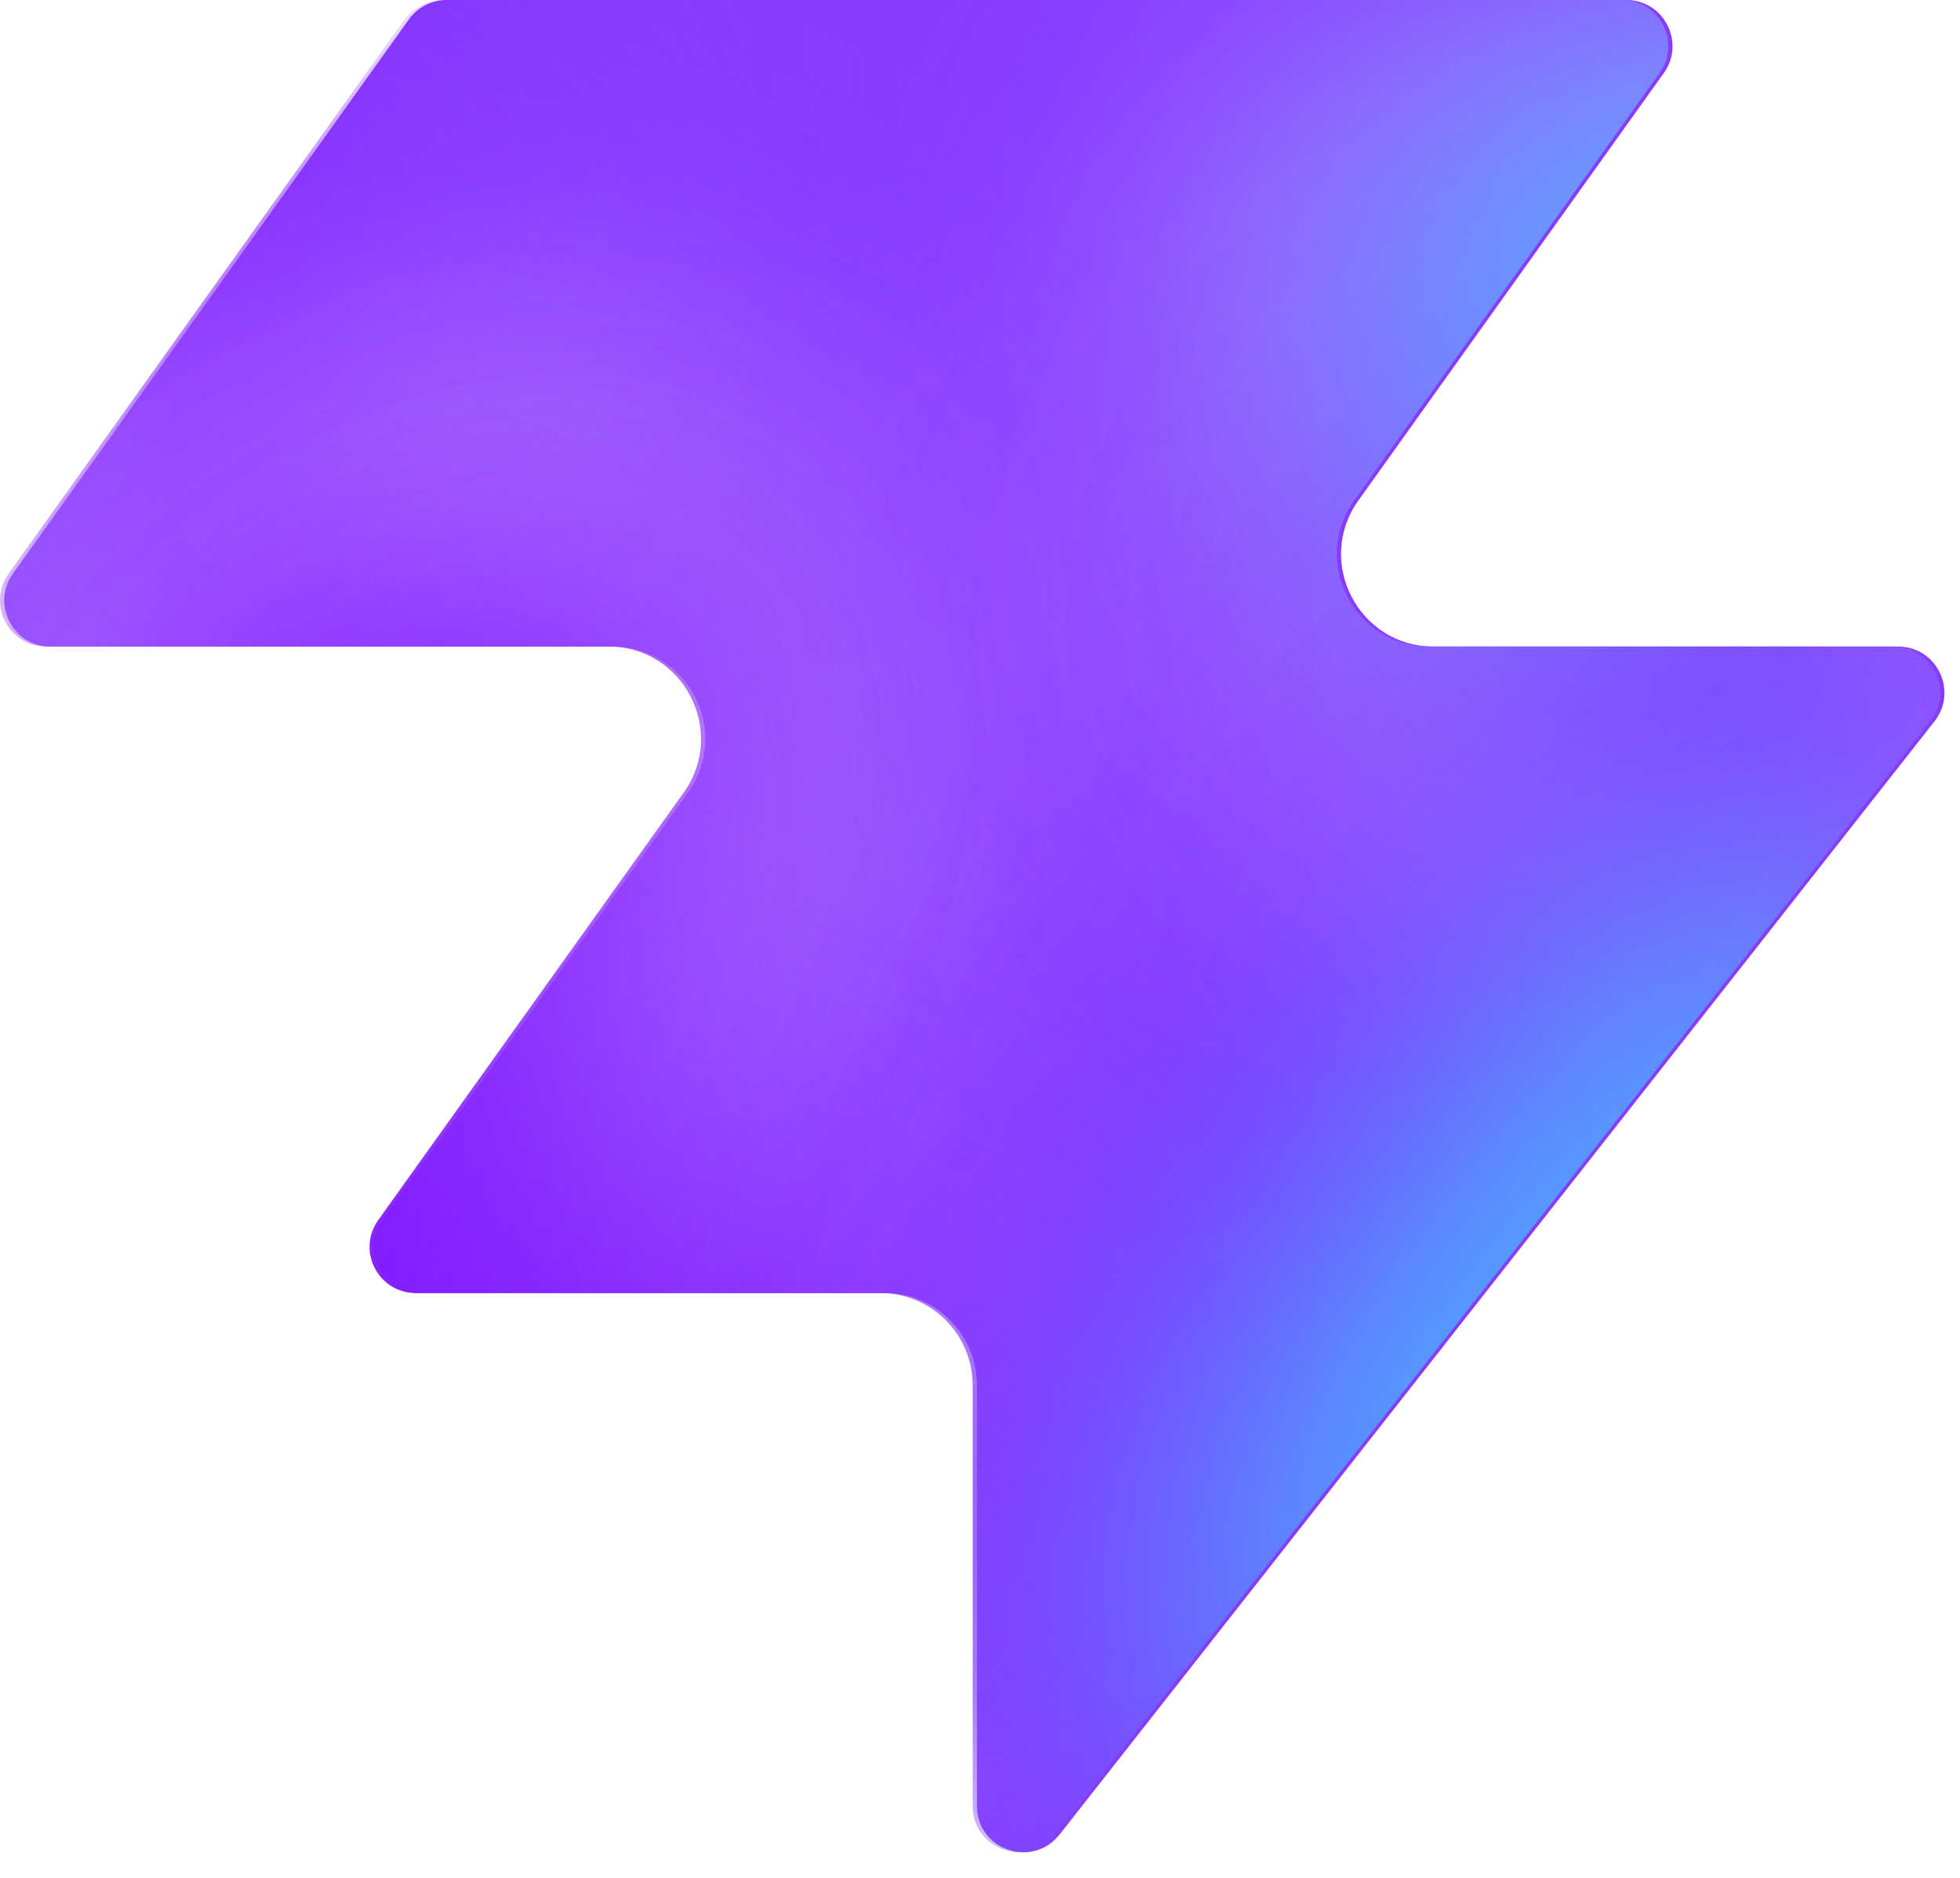
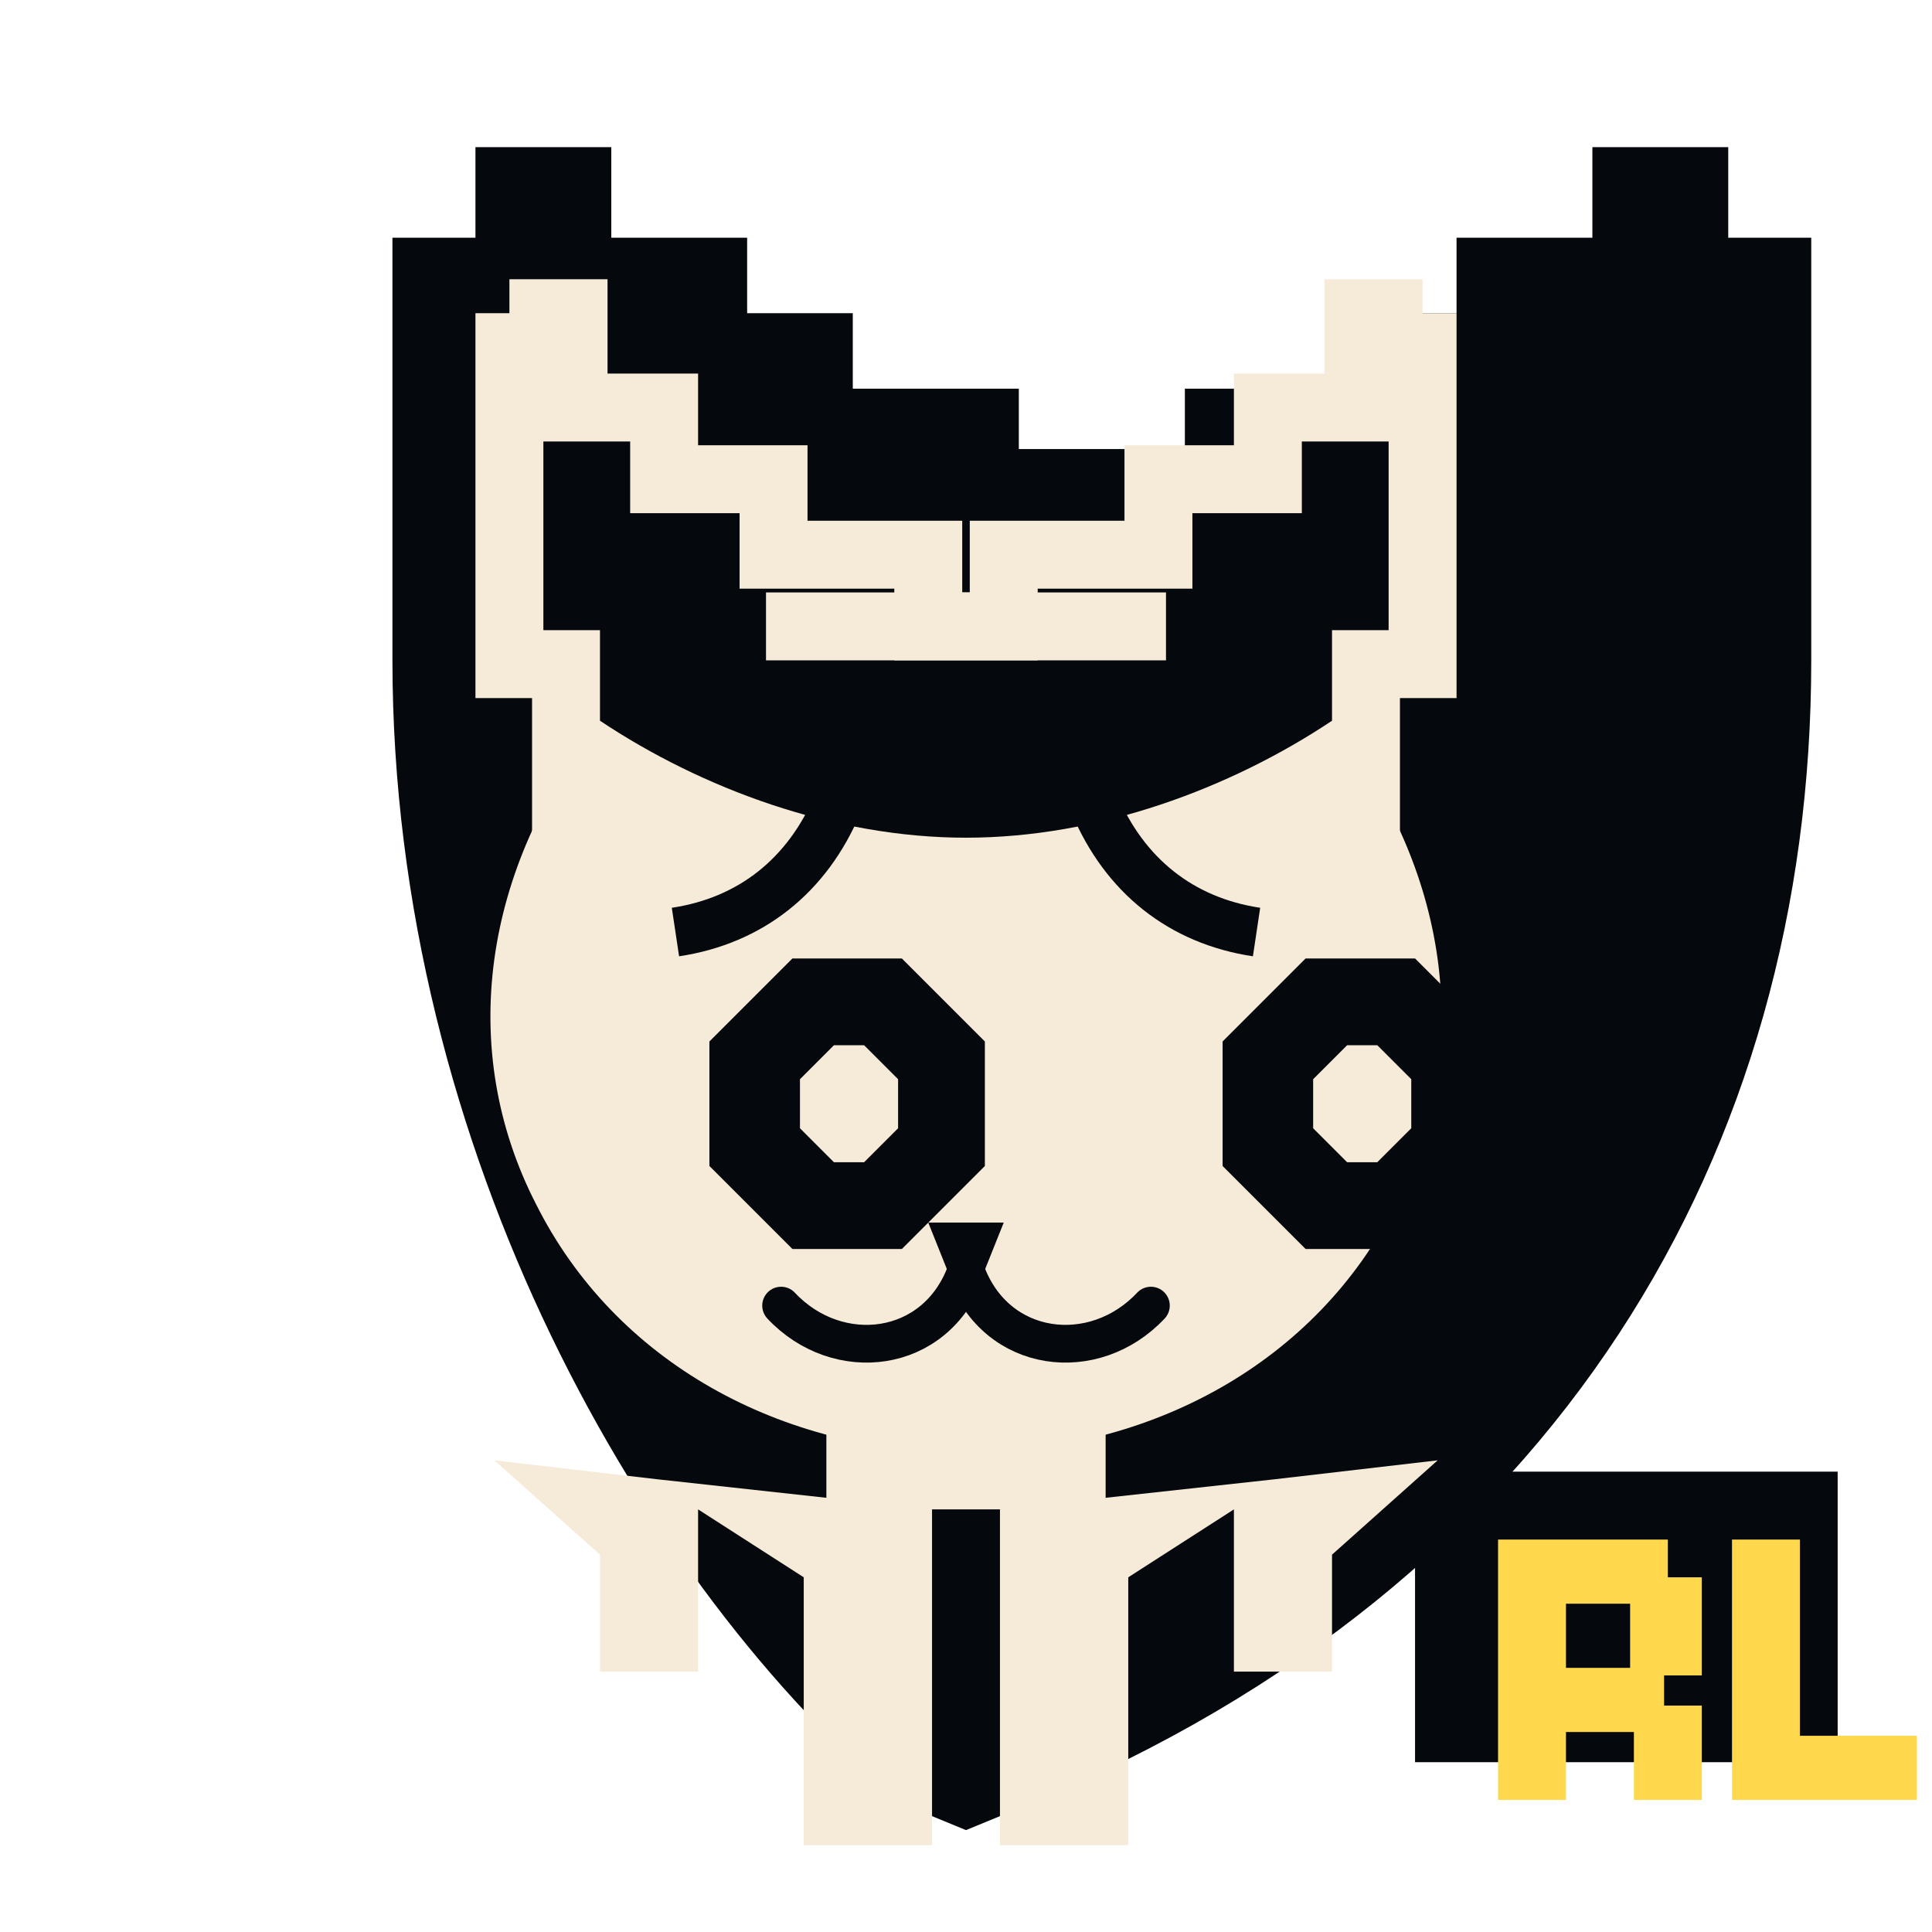
- <svg xmlns="http://www.w3.org/2000/svg" width="48" height="46" fill="none" viewBox="0 0 48 46">
-   <path fill="#863bff" d="M25.946 44.938c-.664.845-2.021.375-2.021-.698V33.937a2.26 2.26 0 0 0-2.262-2.262H10.287c-.92 0-1.456-1.04-.92-1.788l7.48-10.471c1.07-1.497 0-3.578-1.842-3.578H1.237c-.92 0-1.456-1.04-.92-1.788L10.013.474c.214-.297.556-.474.92-.474h28.894c.92 0 1.456 1.04.92 1.788l-7.48 10.471c-1.07 1.498 0 3.579 1.842 3.579h11.377c.943 0 1.473 1.088.89 1.83L25.947 44.94z" style="fill:#863bff;fill:color(display-p3 .525 .23 1);fill-opacity:1" />
-   <mask id="a" width="48" height="46" x="0" y="0" maskUnits="userSpaceOnUse" style="mask-type:alpha">
-     <path fill="#000" d="M25.842 44.938c-.664.844-2.021.375-2.021-.698V33.937a2.26 2.26 0 0 0-2.262-2.262H10.183c-.92 0-1.456-1.04-.92-1.788l7.48-10.471c1.07-1.498 0-3.579-1.842-3.579H1.133c-.92 0-1.456-1.04-.92-1.787L9.91.473c.214-.297.556-.474.92-.474h28.894c.92 0 1.456 1.04.92 1.788l-7.48 10.471c-1.07 1.498 0 3.578 1.842 3.578h11.377c.943 0 1.473 1.088.89 1.832L25.843 44.94z" style="fill:#000;fill-opacity:1" />
-   </mask>
-   <g mask="url(#a)">
-     <g filter="url(#b)">
-       <ellipse cx="5.508" cy="14.704" fill="#ede6ff" rx="5.508" ry="14.704" style="fill:#ede6ff;fill:color(display-p3 .927 .903 1);fill-opacity:1" transform="matrix(.00324 1 1 -.00324 -4.47 31.516)" />
-     </g>
-     <g filter="url(#c)">
-       <ellipse cx="10.399" cy="29.851" fill="#ede6ff" rx="10.399" ry="29.851" style="fill:#ede6ff;fill:color(display-p3 .927 .903 1);fill-opacity:1" transform="matrix(.00324 1 1 -.00324 -39.328 7.883)" />
-     </g>
-     <g filter="url(#d)">
-       <ellipse cx="5.508" cy="30.487" fill="#7e14ff" rx="5.508" ry="30.487" style="fill:#7e14ff;fill:color(display-p3 .492 .077 1);fill-opacity:1" transform="rotate(89.814 -25.913 -14.639)scale(1 -1)" />
-     </g>
-     <g filter="url(#e)">
-       <ellipse cx="5.508" cy="30.599" fill="#7e14ff" rx="5.508" ry="30.599" style="fill:#7e14ff;fill:color(display-p3 .492 .077 1);fill-opacity:1" transform="rotate(89.814 -32.644 -3.334)scale(1 -1)" />
-     </g>
-     <g filter="url(#f)">
-       <ellipse cx="5.508" cy="30.599" fill="#7e14ff" rx="5.508" ry="30.599" style="fill:#7e14ff;fill:color(display-p3 .492 .077 1);fill-opacity:1" transform="matrix(.00324 1 1 -.00324 -34.34 30.47)" />
-     </g>
-     <g filter="url(#g)">
-       <ellipse cx="14.072" cy="22.078" fill="#ede6ff" rx="14.072" ry="22.078" style="fill:#ede6ff;fill:color(display-p3 .927 .903 1);fill-opacity:1" transform="rotate(93.35 24.506 48.493)scale(-1 1)" />
-     </g>
-     <g filter="url(#h)">
-       <ellipse cx="3.47" cy="21.501" fill="#7e14ff" rx="3.47" ry="21.501" style="fill:#7e14ff;fill:color(display-p3 .492 .077 1);fill-opacity:1" transform="rotate(89.009 28.708 47.59)scale(-1 1)" />
-     </g>
-     <g filter="url(#i)">
-       <ellipse cx="3.47" cy="21.501" fill="#7e14ff" rx="3.47" ry="21.501" style="fill:#7e14ff;fill:color(display-p3 .492 .077 1);fill-opacity:1" transform="rotate(89.009 28.708 47.59)scale(-1 1)" />
-     </g>
-     <g filter="url(#j)">
-       <ellipse cx=".387" cy="8.972" fill="#7e14ff" rx="4.407" ry="29.108" style="fill:#7e14ff;fill:color(display-p3 .492 .077 1);fill-opacity:1" transform="rotate(39.51 .387 8.972)" />
-     </g>
-     <g filter="url(#k)">
-       <ellipse cx="47.523" cy="-6.092" fill="#7e14ff" rx="4.407" ry="29.108" style="fill:#7e14ff;fill:color(display-p3 .492 .077 1);fill-opacity:1" transform="rotate(37.892 47.523 -6.092)" />
-     </g>
-     <g filter="url(#l)">
-       <ellipse cx="41.412" cy="6.333" fill="#47bfff" rx="5.971" ry="9.665" style="fill:#47bfff;fill:color(display-p3 .28 .748 1);fill-opacity:1" transform="rotate(37.892 41.412 6.333)" />
-     </g>
-     <g filter="url(#m)">
-       <ellipse cx="-1.879" cy="38.332" fill="#7e14ff" rx="4.407" ry="29.108" style="fill:#7e14ff;fill:color(display-p3 .492 .077 1);fill-opacity:1" transform="rotate(37.892 -1.88 38.332)" />
-     </g>
-     <g filter="url(#n)">
-       <ellipse cx="-1.879" cy="38.332" fill="#7e14ff" rx="4.407" ry="29.108" style="fill:#7e14ff;fill:color(display-p3 .492 .077 1);fill-opacity:1" transform="rotate(37.892 -1.88 38.332)" />
-     </g>
-     <g filter="url(#o)">
-       <ellipse cx="35.651" cy="29.907" fill="#7e14ff" rx="4.407" ry="29.108" style="fill:#7e14ff;fill:color(display-p3 .492 .077 1);fill-opacity:1" transform="rotate(37.892 35.651 29.907)" />
-     </g>
-     <g filter="url(#p)">
-       <ellipse cx="38.418" cy="32.4" fill="#47bfff" rx="5.971" ry="15.297" style="fill:#47bfff;fill:color(display-p3 .28 .748 1);fill-opacity:1" transform="rotate(37.892 38.418 32.4)" />
-     </g>
+ <svg xmlns="http://www.w3.org/2000/svg" viewBox="0 0 512 512" role="img" aria-label="GyReLL">
+   <path fill="#05090d" d="M104 63h22V39h36v24h36v20h28v20h44v16h44v-16h44V83h28V63h36V39h36v24h22v112c0 130-67 245-207 303l-17 7-17-7C171 421 104 305 104 175V63Z" />
+   <path fill="#05090d" d="M375 390h112v77H375z" />
+   <g fill="none" stroke="#f6ebd9" stroke-linejoin="miter" stroke-width="18">
+     <path d="M135 83h17v25h24v19h29v20h41v19h63" />
+     <path d="M377 83h-17v25h-24v19h-29v20h-41v19h-63" />
+     <path d="M135 83v93h15v39h15v39h14v39h15v34h17v33h17v31h28" />
+     <path d="M377 83v93h-15v39h-15v39h-14v39h-15v34h-17v33h-17v31h-28" />
  </g>
-   <defs>
-     <filter id="b" width="60.045" height="41.654" x="-19.77" y="16.149" color-interpolation-filters="sRGB" filterUnits="userSpaceOnUse">
-       <feFlood flood-opacity="0" result="BackgroundImageFix" />
-       <feBlend in="SourceGraphic" in2="BackgroundImageFix" result="shape" />
-       <feGaussianBlur result="effect1_foregroundBlur_2002_17158" stdDeviation="7.659" />
-     </filter>
-     <filter id="c" width="90.34" height="51.437" x="-54.613" y="-7.533" color-interpolation-filters="sRGB" filterUnits="userSpaceOnUse">
-       <feFlood flood-opacity="0" result="BackgroundImageFix" />
-       <feBlend in="SourceGraphic" in2="BackgroundImageFix" result="shape" />
-       <feGaussianBlur result="effect1_foregroundBlur_2002_17158" stdDeviation="7.659" />
-     </filter>
-     <filter id="d" width="79.355" height="29.4" x="-49.64" y="2.03" color-interpolation-filters="sRGB" filterUnits="userSpaceOnUse">
-       <feFlood flood-opacity="0" result="BackgroundImageFix" />
-       <feBlend in="SourceGraphic" in2="BackgroundImageFix" result="shape" />
-       <feGaussianBlur result="effect1_foregroundBlur_2002_17158" stdDeviation="4.596" />
-     </filter>
-     <filter id="e" width="79.579" height="29.4" x="-45.045" y="20.029" color-interpolation-filters="sRGB" filterUnits="userSpaceOnUse">
-       <feFlood flood-opacity="0" result="BackgroundImageFix" />
-       <feBlend in="SourceGraphic" in2="BackgroundImageFix" result="shape" />
-       <feGaussianBlur result="effect1_foregroundBlur_2002_17158" stdDeviation="4.596" />
-     </filter>
-     <filter id="f" width="79.579" height="29.4" x="-43.513" y="21.178" color-interpolation-filters="sRGB" filterUnits="userSpaceOnUse">
-       <feFlood flood-opacity="0" result="BackgroundImageFix" />
-       <feBlend in="SourceGraphic" in2="BackgroundImageFix" result="shape" />
-       <feGaussianBlur result="effect1_foregroundBlur_2002_17158" stdDeviation="4.596" />
-     </filter>
-     <filter id="g" width="74.749" height="58.852" x="15.756" y="-17.901" color-interpolation-filters="sRGB" filterUnits="userSpaceOnUse">
-       <feFlood flood-opacity="0" result="BackgroundImageFix" />
-       <feBlend in="SourceGraphic" in2="BackgroundImageFix" result="shape" />
-       <feGaussianBlur result="effect1_foregroundBlur_2002_17158" stdDeviation="7.659" />
-     </filter>
-     <filter id="h" width="61.377" height="25.362" x="23.548" y="2.284" color-interpolation-filters="sRGB" filterUnits="userSpaceOnUse">
-       <feFlood flood-opacity="0" result="BackgroundImageFix" />
-       <feBlend in="SourceGraphic" in2="BackgroundImageFix" result="shape" />
-       <feGaussianBlur result="effect1_foregroundBlur_2002_17158" stdDeviation="4.596" />
-     </filter>
-     <filter id="i" width="61.377" height="25.362" x="23.548" y="2.284" color-interpolation-filters="sRGB" filterUnits="userSpaceOnUse">
-       <feFlood flood-opacity="0" result="BackgroundImageFix" />
-       <feBlend in="SourceGraphic" in2="BackgroundImageFix" result="shape" />
-       <feGaussianBlur result="effect1_foregroundBlur_2002_17158" stdDeviation="4.596" />
-     </filter>
-     <filter id="j" width="56.045" height="63.649" x="-27.636" y="-22.853" color-interpolation-filters="sRGB" filterUnits="userSpaceOnUse">
-       <feFlood flood-opacity="0" result="BackgroundImageFix" />
-       <feBlend in="SourceGraphic" in2="BackgroundImageFix" result="shape" />
-       <feGaussianBlur result="effect1_foregroundBlur_2002_17158" stdDeviation="4.596" />
-     </filter>
-     <filter id="k" width="54.814" height="64.646" x="20.116" y="-38.415" color-interpolation-filters="sRGB" filterUnits="userSpaceOnUse">
-       <feFlood flood-opacity="0" result="BackgroundImageFix" />
-       <feBlend in="SourceGraphic" in2="BackgroundImageFix" result="shape" />
-       <feGaussianBlur result="effect1_foregroundBlur_2002_17158" stdDeviation="4.596" />
-     </filter>
-     <filter id="l" width="33.541" height="35.313" x="24.641" y="-11.323" color-interpolation-filters="sRGB" filterUnits="userSpaceOnUse">
-       <feFlood flood-opacity="0" result="BackgroundImageFix" />
-       <feBlend in="SourceGraphic" in2="BackgroundImageFix" result="shape" />
-       <feGaussianBlur result="effect1_foregroundBlur_2002_17158" stdDeviation="4.596" />
-     </filter>
-     <filter id="m" width="54.814" height="64.646" x="-29.286" y="6.009" color-interpolation-filters="sRGB" filterUnits="userSpaceOnUse">
-       <feFlood flood-opacity="0" result="BackgroundImageFix" />
-       <feBlend in="SourceGraphic" in2="BackgroundImageFix" result="shape" />
-       <feGaussianBlur result="effect1_foregroundBlur_2002_17158" stdDeviation="4.596" />
-     </filter>
-     <filter id="n" width="54.814" height="64.646" x="-29.286" y="6.009" color-interpolation-filters="sRGB" filterUnits="userSpaceOnUse">
-       <feFlood flood-opacity="0" result="BackgroundImageFix" />
-       <feBlend in="SourceGraphic" in2="BackgroundImageFix" result="shape" />
-       <feGaussianBlur result="effect1_foregroundBlur_2002_17158" stdDeviation="4.596" />
-     </filter>
-     <filter id="o" width="54.814" height="64.646" x="8.244" y="-2.416" color-interpolation-filters="sRGB" filterUnits="userSpaceOnUse">
-       <feFlood flood-opacity="0" result="BackgroundImageFix" />
-       <feBlend in="SourceGraphic" in2="BackgroundImageFix" result="shape" />
-       <feGaussianBlur result="effect1_foregroundBlur_2002_17158" stdDeviation="4.596" />
-     </filter>
-     <filter id="p" width="39.409" height="43.623" x="18.713" y="10.588" color-interpolation-filters="sRGB" filterUnits="userSpaceOnUse">
-       <feFlood flood-opacity="0" result="BackgroundImageFix" />
-       <feBlend in="SourceGraphic" in2="BackgroundImageFix" result="shape" />
-       <feGaussianBlur result="effect1_foregroundBlur_2002_17158" stdDeviation="4.596" />
-     </filter>
-   </defs>
+   <path fill="#f6ebd9" d="M159 191c27 18 62 31 97 31s70-13 97-31c31 39 38 87 17 128-21 42-65 66-114 66s-93-24-114-66c-21-41-14-89 17-128Z" />
+   <path fill="#f6ebd9" d="m174 392 73 8v89h-34v-71l-28-18v43h-26v-31l-28-25z" />
+   <path fill="#f6ebd9" d="m338 392-73 8v89h34v-71l28-18v43h26v-31l28-25z" />
+   <g fill="#05090d">
+     <path d="m188 276 22-22h29l22 22v33l-22 22h-29l-22-22zm24 10v13l9 9h8l9-9v-13l-9-9h-8z" />
+     <path d="m324 276 22-22h29l22 22v33l-22 22h-29l-22-22zm24 10v13l9 9h8l9-9v-13l-9-9h-8z" />
+   </g>
+   <g fill="none" stroke="#05090d" stroke-width="13">
+     <path d="M179 247c20-3 35-15 43-34" />
+     <path d="M333 247c-20-3-35-15-43-34" />
+   </g>
+   <path fill="#05090d" d="M246 324h20l-6 15h-8z" />
+   <g fill="none" stroke="#05090d" stroke-linecap="round" stroke-linejoin="round" stroke-width="10">
+     <path d="M256 337c-8 22-34 25-49 9" />
+     <path d="M256 337c8 22 34 25 49 9" />
+   </g>
+   <g fill="#ffd84d">
+     <path d="M397 408h45v10h9v26h-10v8h10v25h-18v-18h-18v18h-18zm18 17v17h17v-17z" />
+     <path d="M459 408h18v52h31v17h-49z" />
+   </g>
</svg>
